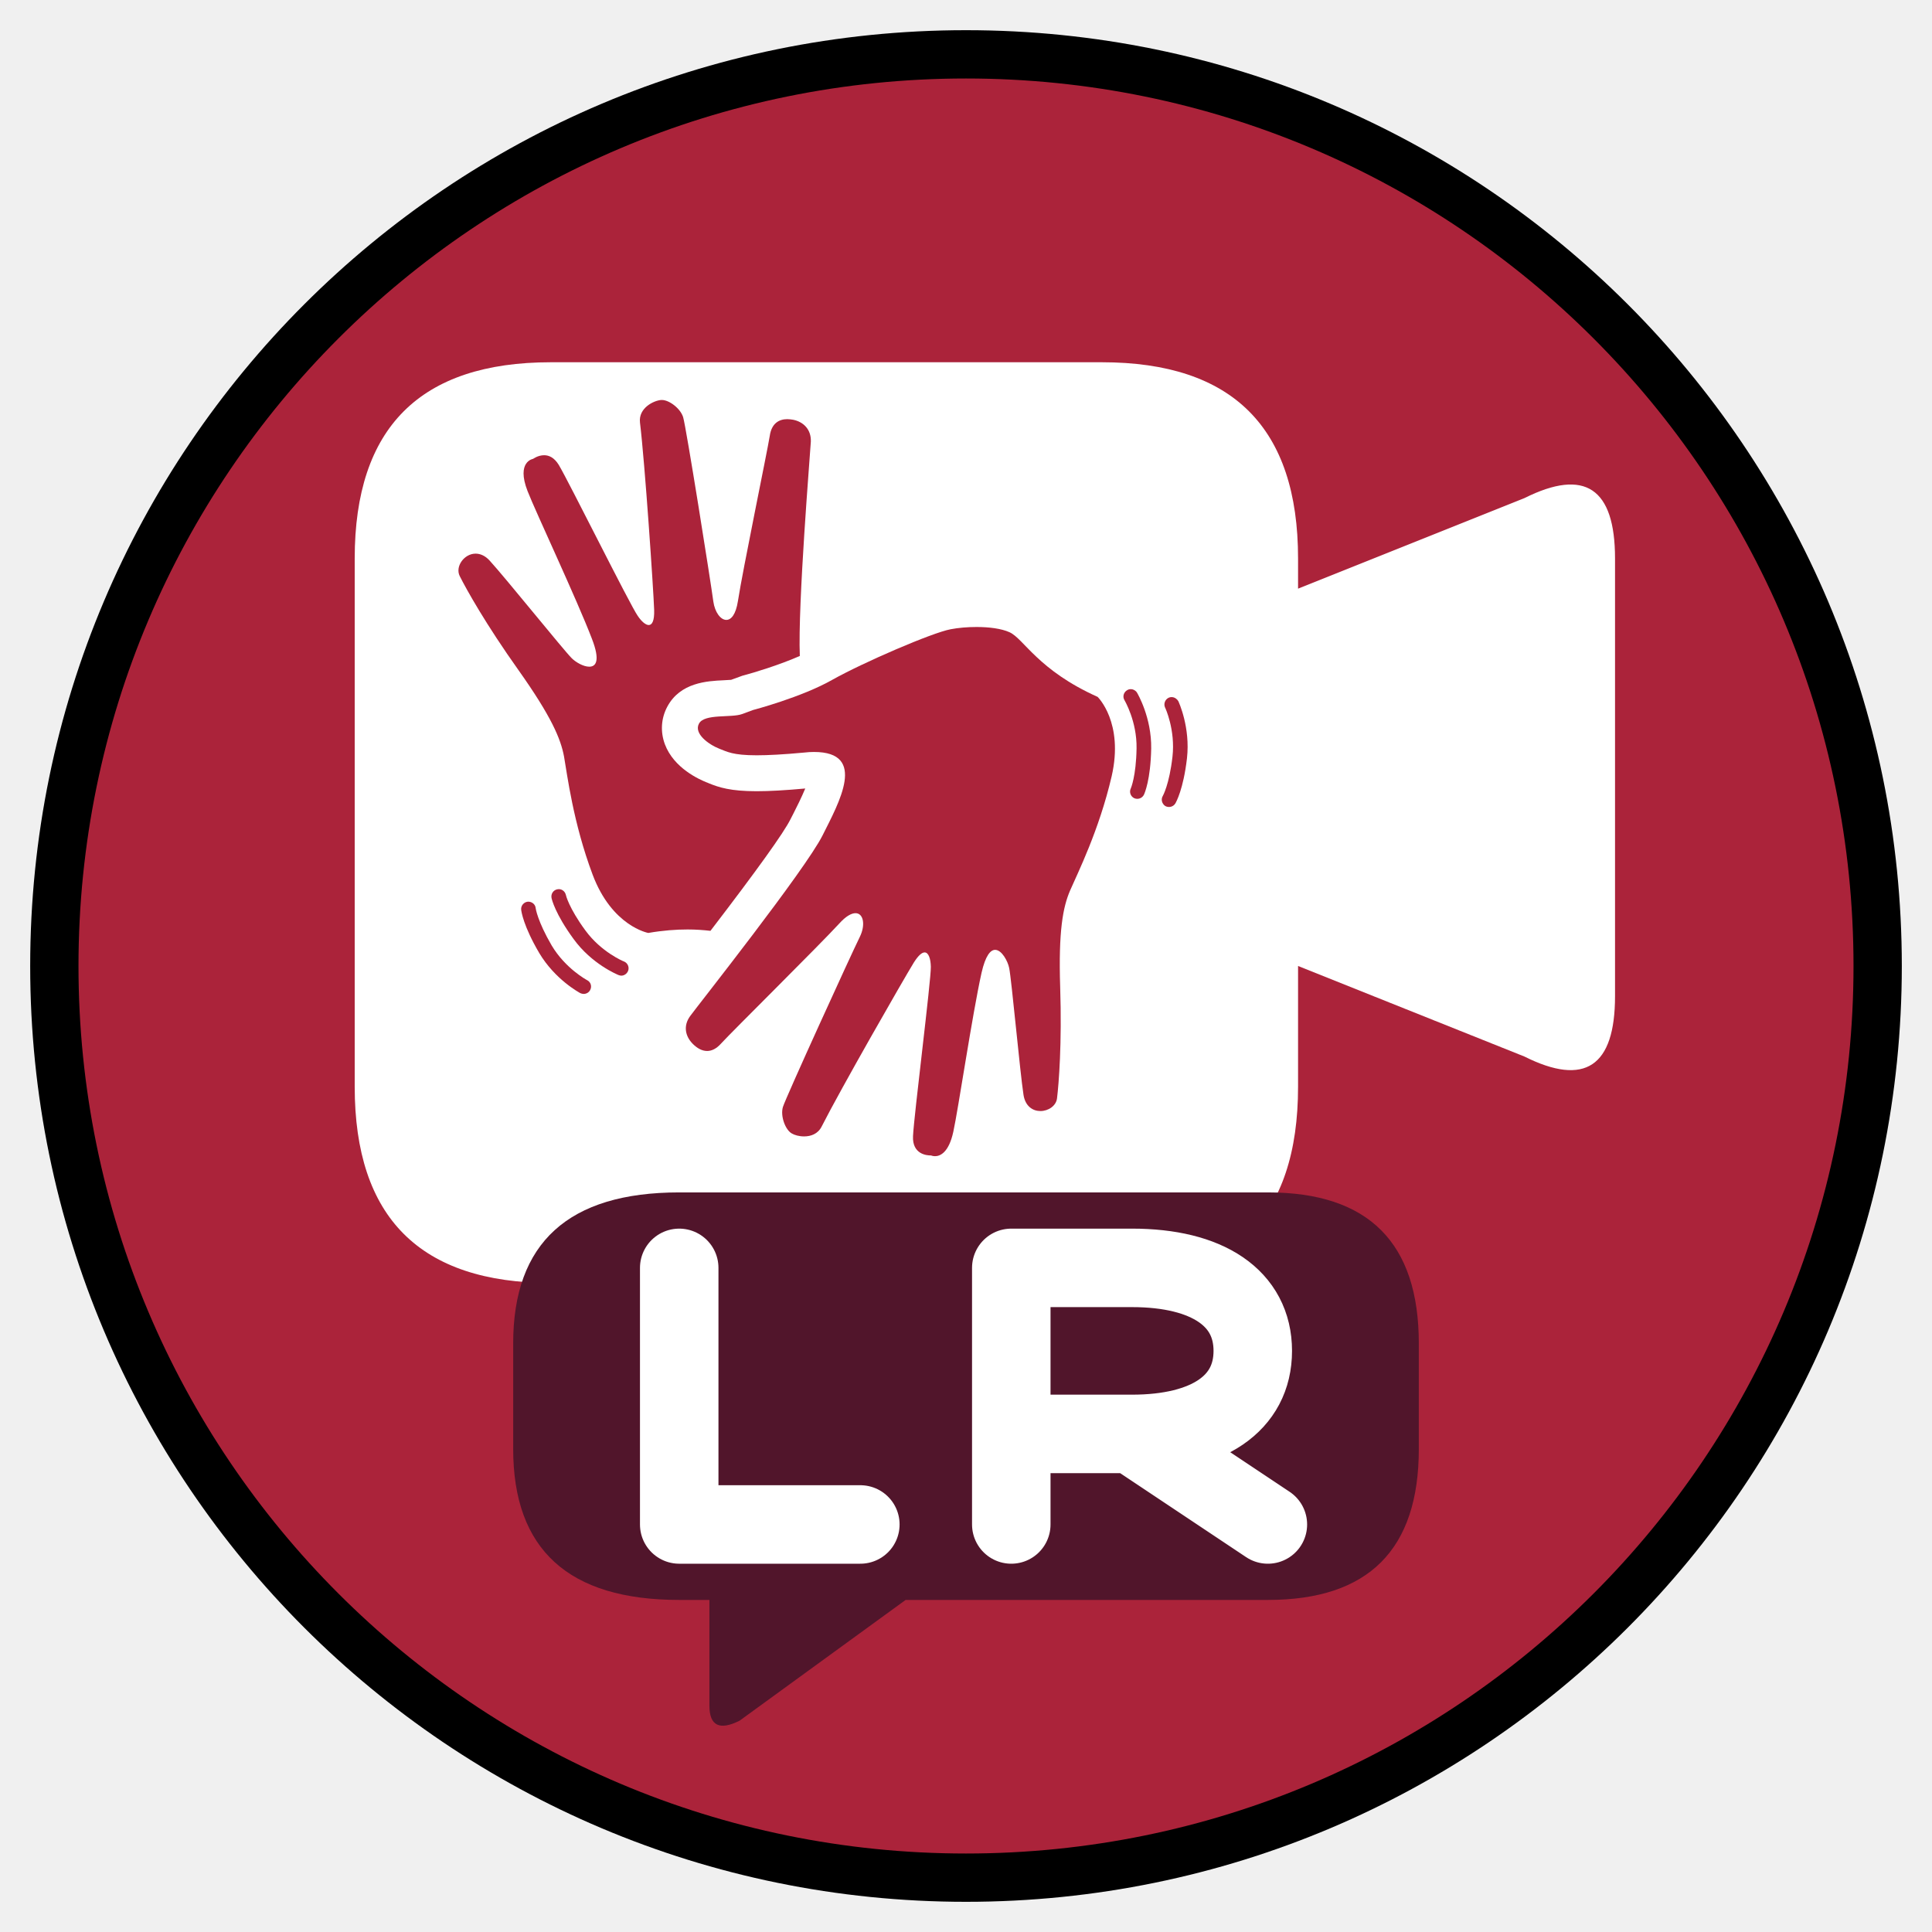
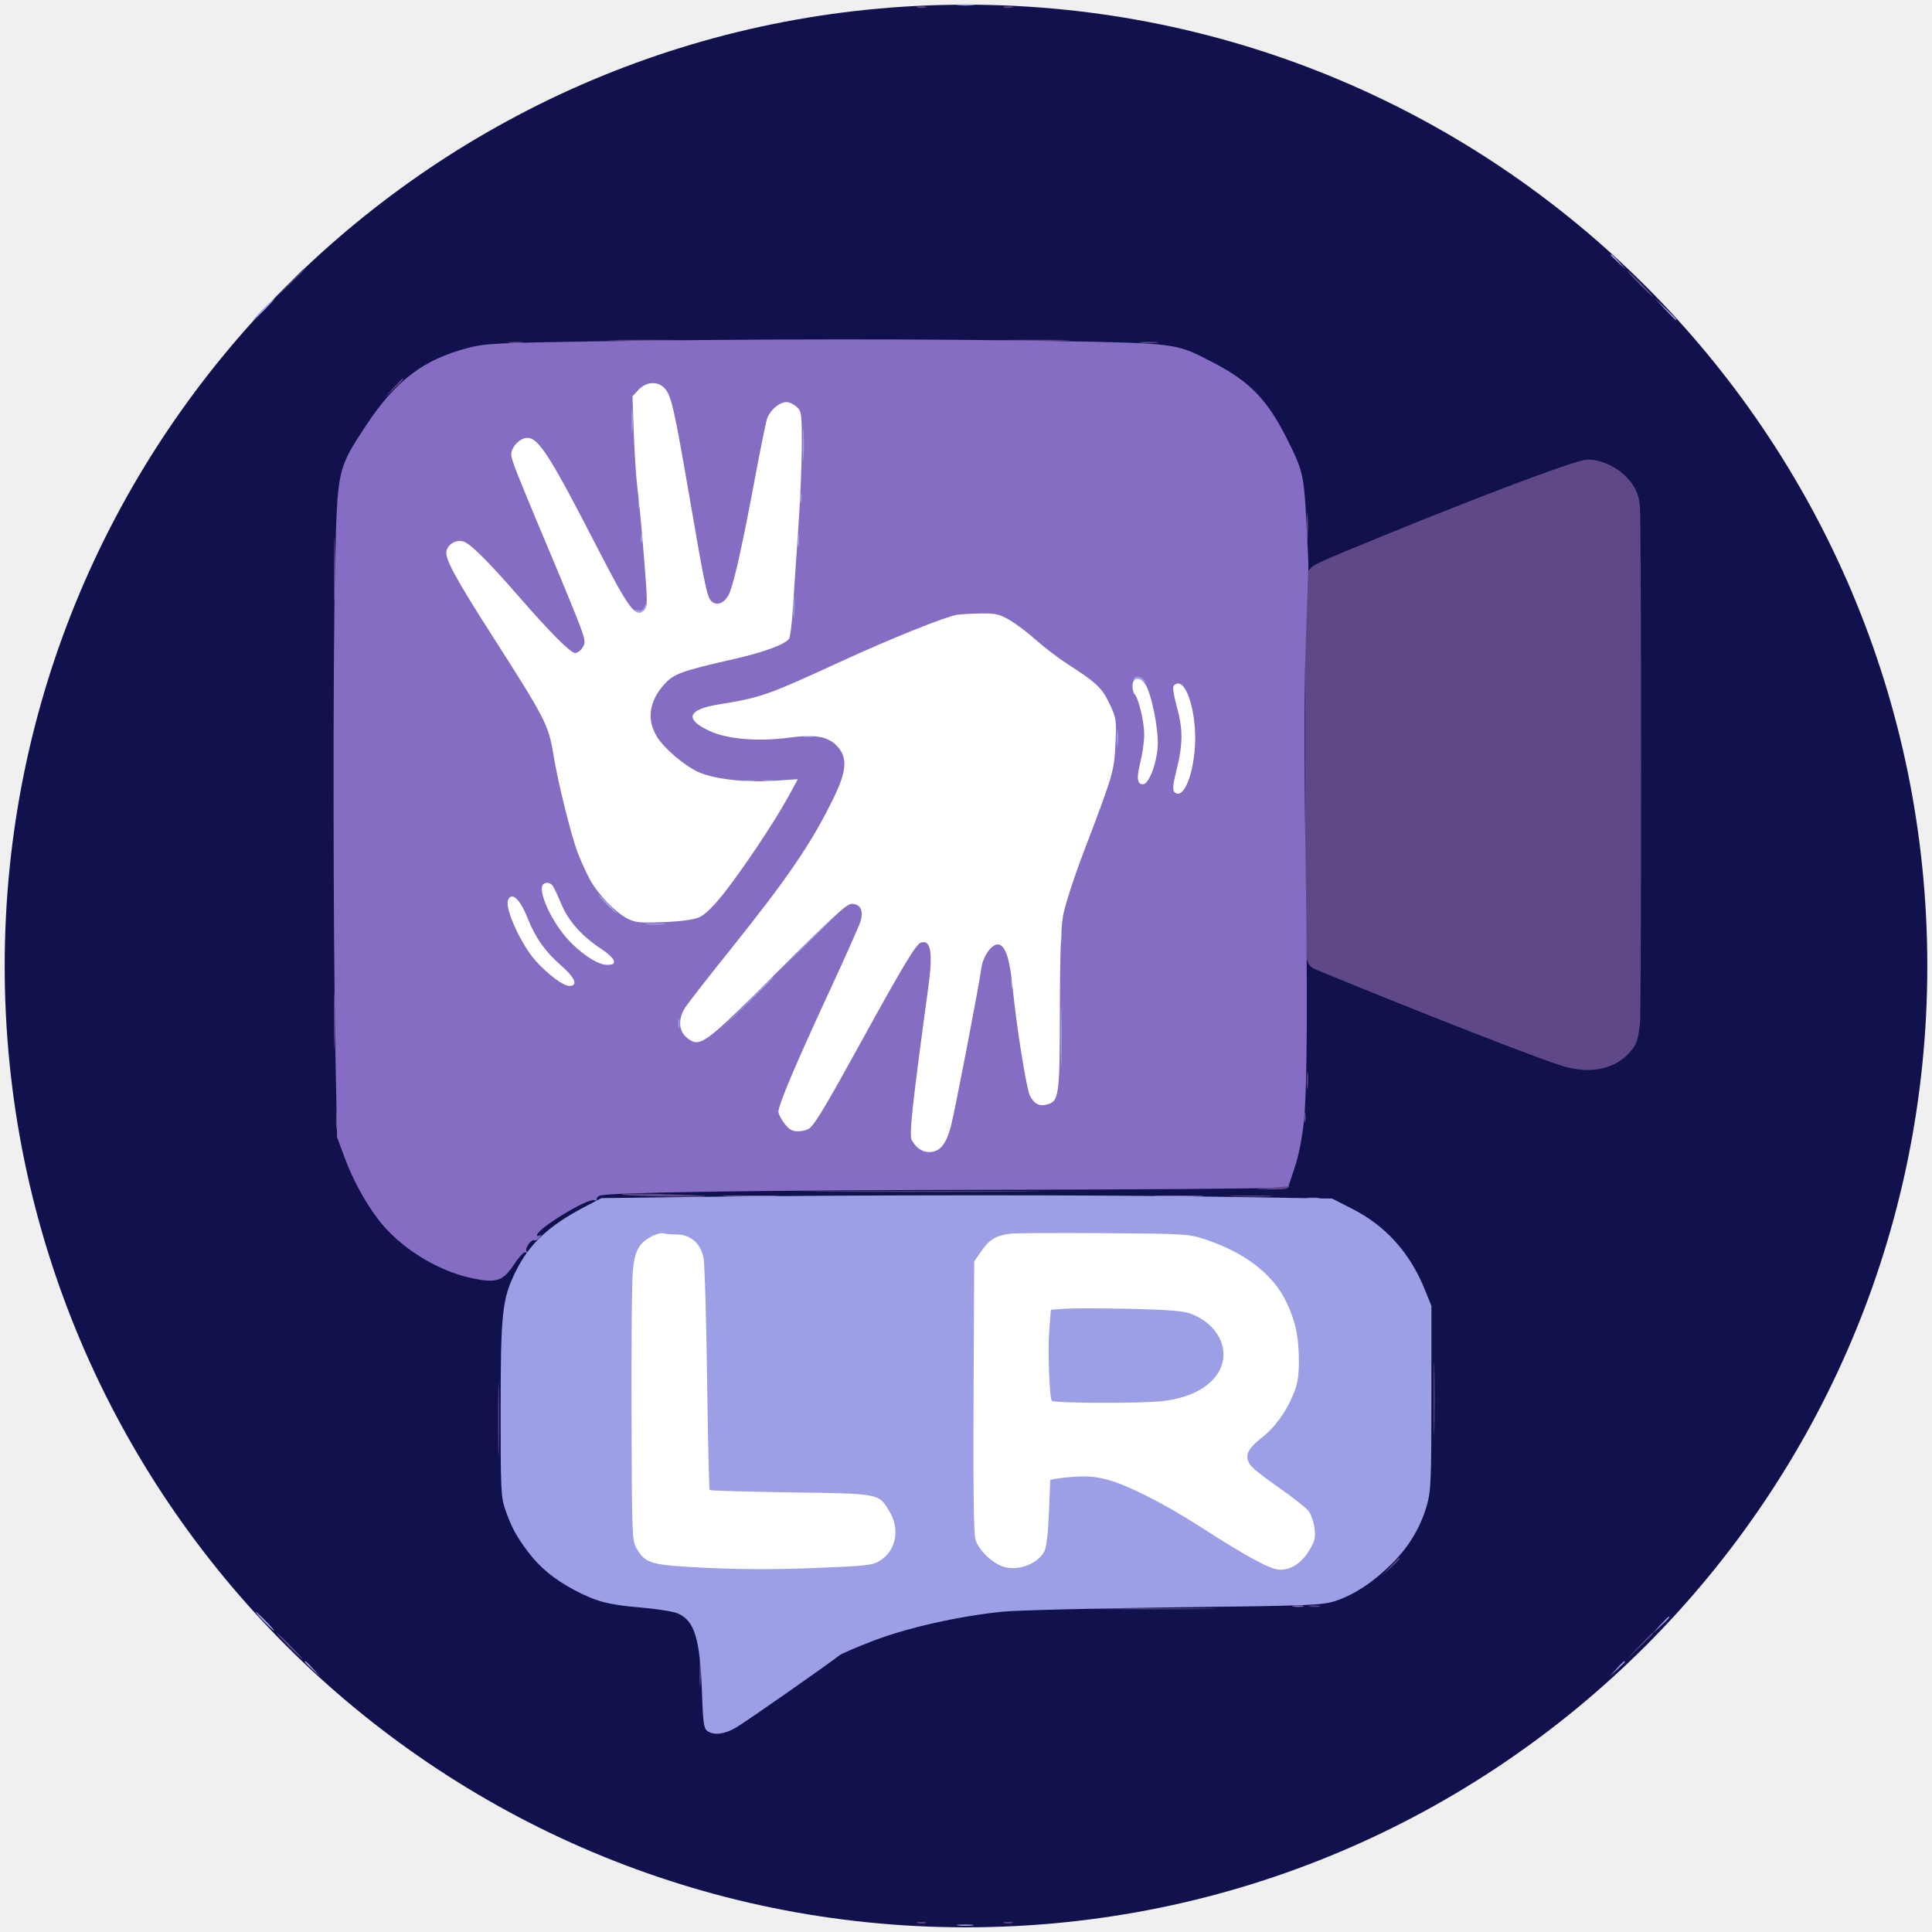
- <svg xmlns="http://www.w3.org/2000/svg" viewBox="0 0 128 128" role="img" aria-labelledby="titulo">
-   <circle cx="64" cy="64" r="62" fill="#000000" />
-   <circle cx="64" cy="64" r="58.8" fill="#AB233A" />
-   <path d="M36.5 24H73Q86 24 86 37V39L101 33Q107 30 107 37V66Q107 73 101 70L86 64V72Q86 85 73 85H36.5Q23.5 85 23.5 72V37Q23.5 24 36.5 24Z" fill="#FFFFFF" />
-   <path fill="#AB233A" d="M78.64 50.24 C78.4 52.3 77.92 53.14 77.87 53.23 C77.73 53.46 77.43 53.53 77.2 53.4     C76.98 53.25 76.9 52.96 77.04 52.73 C77.04 52.73 77.47 51.98 77.68 50.13 C77.88 48.35 77.2 46.89 77.19 46.88     C77.08 46.64 77.18 46.35 77.42 46.23 C77.59 46.15 77.78 46.18 77.92 46.29 C77.98 46.33 78.03 46.39 78.07 46.46     C78.1 46.53 78.87 48.19 78.64 50.24 Z" />
-   <path fill="#AB233A" d="M75.79 52.65 C75.67 52.89 75.39 52.99 75.14 52.88 C74.9 52.76 74.8 52.47 74.92 52.23     C74.92 52.23 75.27 51.44 75.3 49.58 C75.33 47.79 74.51 46.41 74.5 46.39 C74.36 46.16 74.44 45.87 74.67 45.73     C74.84 45.62 75.05 45.64 75.21 45.76 C75.26 45.79 75.3 45.84 75.33 45.89 C75.37 45.96 76.3 47.54 76.27 49.59     C76.23 51.67 75.83 52.56 75.79 52.65 Z" />
-   <path fill="#AB233A" d="M73.65 51.43 C72.82 55.01 71.38 57.88 70.9 58.99 C70.42 60.1 70.12 61.68 70.24 65.41     C70.36 69.15 70.15 71.79 70.03 72.77 C69.97 73.27 69.45 73.61 68.93 73.61 C68.43 73.61 67.93 73.3 67.81 72.54     C67.57 70.96 67.02 64.91 66.86 64.13 C66.77 63.68 66.37 62.93 65.93 62.93 C65.62 62.93 65.29 63.31 65.03 64.45     C64.42 67.19 63.48 73.53 63.16 74.98 C62.86 76.37 62.28 76.6 61.95 76.6 C61.79 76.6 61.68 76.55 61.68 76.55     C61.68 76.55 61.66 76.55 61.64 76.55 C61.43 76.55 60.43 76.49 60.49 75.27 C60.55 73.92 61.69 64.93 61.67 64.05     C61.66 63.52 61.52 63.1 61.26 63.1 C61.08 63.1 60.85 63.29 60.55 63.76 C59.82 64.95 55.68 72.18 54.44 74.63     C54.19 75.13 53.72 75.29 53.27 75.29 C52.94 75.29 52.63 75.2 52.45 75.09 C52.03 74.85 51.69 73.94 51.87 73.34     C52.05 72.74 56.39 63.23 56.97 62.06 C57.35 61.28 57.21 60.5 56.68 60.5 C56.41 60.5 56.04 60.7 55.6 61.19     C54.25 62.66 48.46 68.38 47.77 69.14 C47.46 69.49 47.14 69.63 46.85 69.63 C46.49 69.63 46.17 69.43 45.9 69.16     C45.4 68.66 45.25 67.96 45.73 67.31 C46.2 66.66 53.36 57.62 54.5 55.34 C55.58 53.18 57.48 49.82 53.93 49.82     C53.73 49.82 53.51 49.83 53.27 49.86 C51.87 49.99 50.87 50.04 50.13 50.04 C48.54 50.04 48.17 49.8 47.67 49.61     C46.95 49.33 45.95 48.6 46.31 47.94 C46.67 47.27 48.44 47.57 49.16 47.31 C49.89 47.04 49.89 47.04 49.89 47.04     C49.89 47.04 53.1 46.2 55.14 45.04 C57.19 43.89 61.75 41.92 62.98 41.69 C63.5 41.59 64.1 41.54 64.7 41.54     C65.52 41.54 66.34 41.64 66.89 41.89 C67.83 42.32 68.77 44.4 72.72 46.17 C72.72 46.17 74.47 47.86 73.65 51.43     Z" />
-   <path fill="#AB233A" d="M39.26 57.94 C37.97 54.5 37.58 51.32 37.37 50.13 C37.15 48.94 36.52 47.46 34.36 44.41     C32.19 41.36 30.9 39.05 30.46 38.17 C30.14 37.54 30.75 36.68 31.51 36.68 C31.81 36.68 32.14 36.81 32.44 37.14     C33.51 38.31 37.32 43.05 37.88 43.61 C38.14 43.87 38.65 44.17 39.04 44.17 C39.5 44.17 39.77 43.75 39.22 42.33     C38.22 39.71 35.49 33.92 34.95 32.53 C34.19 30.57 35.32 30.4 35.32 30.4 C35.32 30.4 35.64 30.16 36.05 30.16     C36.36 30.16 36.71 30.3 37.02 30.8 C37.71 31.96 41.74 40.08 42.25 40.8 C42.49 41.16 42.77 41.41 42.98 41.41     C43.2 41.41 43.36 41.14 43.34 40.42 C43.29 39.03 42.73 30.72 42.4 27.99 C42.29 27.02 43.33 26.53 43.81 26.5     C43.82 26.5 43.84 26.5 43.85 26.5 C44.34 26.5 45.08 27.06 45.26 27.64 C45.45 28.24 47.09 38.56 47.26 39.85     C47.36 40.56 47.74 41.07 48.12 41.07 C48.44 41.07 48.75 40.72 48.89 39.82 C49.19 37.85 50.84 29.88 51 28.87     C51.12 28.05 51.61 27.77 52.16 27.77 C52.29 27.77 52.42 27.79 52.55 27.81 C53.24 27.95 53.75 28.46 53.72 29.26     C53.68 30.01 52.85 40.05 52.99 43.46 C51.6 44.07 49.93 44.57 49.29 44.74 L49.18 44.77     L49.07 44.81 L48.44 45.04 C48.32 45.05 48.09 45.06 47.93 45.07     C46.86 45.12 45.07 45.21 44.21 46.82 C43.8 47.59 43.74 48.47 44.05 49.31 C44.65 50.9 46.33 51.64 46.83 51.84     C46.87 51.85 46.91 51.87 46.95 51.89 C47.64 52.17 48.4 52.42 50.13 52.42 C50.98 52.42 52.03 52.36 53.35 52.24     C53.11 52.82 52.77 53.5 52.56 53.91 L52.37 54.28 C51.93 55.17 50.15 57.65 47.07 61.67     C46.62 61.62 46.12 61.58 45.56 61.58 C44.8 61.58 43.94 61.64 42.95 61.81 C42.95 61.81 40.55 61.38 39.26 57.94     Z" />
-   <path fill="#AB233A" d="M41.61 64.33 C41.53 64.52 41.35 64.64 41.16 64.64 C41.1 64.64 41.04 64.62 40.98 64.6     C40.91 64.57 39.21 63.88 38 62.21 C36.78 60.54 36.56 59.59 36.54 59.49 C36.49 59.22 36.66 58.97 36.92 58.92     C37.18 58.86 37.43 59.03 37.49 59.29 C37.49 59.3 37.68 60.14 38.78 61.64 C39.83 63.08 41.32 63.7 41.34 63.7     C41.59 63.8 41.71 64.09 41.61 64.33 Z" />
-   <path fill="#AB233A" d="M39.1 65.59 C39.02 65.75 38.85 65.85 38.67 65.85 C38.6 65.85 38.52 65.83 38.45 65.8     C38.38 65.76 36.77 64.9 35.72 63.13 C34.67 61.34 34.54 60.38 34.53 60.27 C34.5 60.01 34.7 59.77 34.96 59.74     C35.23 59.72 35.47 59.91 35.49 60.17 C35.49 60.18 35.61 61.03 36.55 62.64 C37.46 64.17 38.88 64.93 38.9 64.94     C39.14 65.06 39.23 65.35 39.1 65.59 Z" />
-   <path d="M45 79H84Q94 79 94 89V96Q94 106 84 106H60L49 114Q47 115 47 113V106H45Q34 106 34 96V89Q34 79 45 79Z" fill="#51152B" />
-   <g fill="none" stroke="#FFFFFF" stroke-width="5.2" stroke-linecap="round" stroke-linejoin="round">
-     <path d="M45 84V101H57" />
-     <path d="M67 101V84H75C80 84 83 86 83 89.5C83 93 80 95 75 95H67M75 95L84 101" />
+ <svg xmlns="http://www.w3.org/2000/svg" width="1024" height="1024" viewBox="-4 -0.5 824 824" role="img" aria-labelledby="titulo descricao">
+   <circle id="fundo-circular" cx="408" cy="411.5" r="410" fill="#11114E" />
+   <g id="lente">
+     <path d="M 387.250 2.689 C 388.212 2.941, 389.788 2.941, 390.750 2.689 C 391.712 2.438, 390.925 2.232, 389 2.232 C 387.075 2.232, 386.288 2.438, 387.250 2.689 M 424.250 2.689 C 425.212 2.941, 426.788 2.941, 427.750 2.689 C 428.712 2.438, 427.925 2.232, 426 2.232 C 424.075 2.232, 423.288 2.438, 424.250 2.689 M 119.469 120.250 L 113.500 126.500 119.750 120.531 C 123.188 117.249, 126 114.436, 126 114.281 C 126 113.542, 125.013 114.444, 119.469 120.250 M 695 120.500 C 697.987 123.525, 700.657 126, 700.932 126 C 701.207 126, 698.987 123.525, 696 120.500 C 693.013 117.475, 690.343 115, 690.068 115 C 689.793 115, 692.013 117.475, 695 120.500 M 258.250 144.747 C 265.262 144.919, 276.738 144.919, 283.750 144.747 C 290.762 144.575, 285.025 144.435, 271 144.435 C 256.975 144.435, 251.238 144.575, 258.250 144.747 M 426.250 144.747 C 432.712 144.921, 443.288 144.921, 449.750 144.747 C 456.212 144.573, 450.925 144.430, 438 144.430 C 425.075 144.430, 419.788 144.573, 426.250 144.747 M 213.250 145.716 C 214.762 145.945, 217.238 145.945, 218.750 145.716 C 220.262 145.487, 219.025 145.300, 216 145.300 C 212.975 145.300, 211.738 145.487, 213.250 145.716 M 482.750 145.723 C 484.538 145.945, 487.462 145.945, 489.250 145.723 C 491.038 145.502, 489.575 145.320, 486 145.320 C 482.425 145.320, 480.962 145.502, 482.750 145.723 M 163.453 165.250 L 159.500 169.500 163.750 165.547 C 167.702 161.871, 168.460 161, 167.703 161 C 167.540 161, 165.627 162.912, 163.453 165.250 M 671.500 195.748 C 663.354 197.523, 627.631 210.989, 586.500 227.786 C 556.858 239.892, 555.791 240.390, 554.169 242.864 C 552.769 245.001, 552.588 254.153, 552.547 324.885 C 552.521 368.673, 552.846 406.122, 553.268 408.105 C 553.890 411.025, 554.747 412.003, 557.768 413.247 C 603.620 432.120, 653.448 451.562, 663.154 454.366 C 674.751 457.717, 685.154 455.360, 691.370 447.972 C 694.057 444.778, 694.447 443.659, 695.445 436.273 C 696.099 431.431, 696.082 221.735, 695.426 215.196 C 694.910 210.045, 693.171 206.443, 689.356 202.629 C 684.492 197.765, 676.455 194.667, 671.500 195.748 M 553.360 224 C 553.360 229.225, 553.529 231.363, 553.735 228.750 C 553.941 226.137, 553.941 221.863, 553.735 219.250 C 553.529 216.637, 553.360 218.775, 553.360 224 M 138.426 242.500 C 138.427 254.600, 138.571 259.413, 138.747 253.195 C 138.923 246.977, 138.922 237.077, 138.746 231.195 C 138.569 225.313, 138.425 230.400, 138.426 242.500 M 138.419 435 C 138.419 445.725, 138.566 450.113, 138.746 444.750 C 138.925 439.387, 138.925 430.613, 138.746 425.250 C 138.566 419.887, 138.419 424.275, 138.419 435 M 553.310 460.500 C 553.315 463.800, 553.502 465.029, 553.725 463.232 C 553.947 461.435, 553.943 458.735, 553.715 457.232 C 553.486 455.729, 553.304 457.200, 553.310 460.500 M 139.310 477.500 C 139.315 480.800, 139.502 482.029, 139.725 480.232 C 139.947 478.435, 139.943 475.735, 139.715 474.232 C 139.486 472.729, 139.304 474.200, 139.310 477.500 M 552.232 476 C 552.232 477.925, 552.438 478.712, 552.689 477.750 C 552.941 476.788, 552.941 475.212, 552.689 474.250 C 552.438 473.288, 552.232 474.075, 552.232 476 M 538.500 506 L 531.500 506.647 538.191 506.823 C 541.871 506.921, 545.160 506.550, 545.500 506 C 545.840 505.450, 545.979 505.079, 545.809 505.177 C 545.639 505.274, 542.350 505.644, 538.500 506 M 347.750 507.750 C 370.438 507.900, 407.563 507.900, 430.250 507.750 C 452.938 507.600, 434.375 507.477, 389 507.477 C 343.625 507.477, 325.063 507.600, 347.750 507.750 M 261.500 509.003 C 264.444 509.749, 297.734 510.347, 296.917 509.639 C 296.688 509.440, 287.950 509.045, 277.500 508.760 C 267.050 508.475, 259.850 508.585, 261.500 509.003 M 522.296 509.744 C 526.583 509.932, 533.333 509.931, 537.296 509.742 C 541.258 509.552, 537.750 509.399, 529.500 509.400 C 521.250 509.401, 518.008 509.556, 522.296 509.744 M 607.435 596 C 607.435 610.025, 607.575 615.763, 607.747 608.750 C 607.919 601.737, 607.919 590.263, 607.747 583.250 C 607.575 576.237, 607.435 581.975, 607.435 596 M 208.435 605 C 208.435 619.025, 208.575 624.763, 208.747 617.750 C 208.919 610.737, 208.919 599.263, 208.747 592.250 C 208.575 585.237, 208.435 590.975, 208.435 605 M 588.946 667.750 L 585.500 671.500 589.250 668.054 C 592.740 664.846, 593.460 664, 592.696 664 C 592.529 664, 590.842 665.688, 588.946 667.750 M 554.762 684.707 C 556.006 684.946, 557.806 684.937, 558.762 684.687 C 559.718 684.437, 558.700 684.241, 556.500 684.252 C 554.300 684.263, 553.518 684.468, 554.762 684.707 M 466.250 685.749 C 478.213 685.908, 497.788 685.908, 509.750 685.749 C 521.712 685.589, 511.925 685.459, 488 685.459 C 464.075 685.459, 454.288 685.589, 466.250 685.749 M 119 701.500 C 121.987 704.525, 124.657 707, 124.932 707 C 125.207 707, 122.987 704.525, 120 701.500 C 117.013 698.475, 114.343 696, 114.068 696 C 113.793 696, 116.013 698.475, 119 701.500 M 694.966 701.750 L 689.500 707.500 695.250 702.034 C 700.592 696.956, 701.458 696, 700.716 696 C 700.560 696, 697.972 698.587, 694.966 701.750 M 294.360 713 C 294.360 718.225, 294.529 720.362, 294.735 717.750 C 294.941 715.138, 294.941 710.862, 294.735 708.250 C 294.529 705.638, 294.360 707.775, 294.360 713 M 387.250 819.689 C 388.212 819.941, 389.788 819.941, 390.750 819.689 C 391.712 819.438, 390.925 819.232, 389 819.232 C 387.075 819.232, 386.288 819.438, 387.250 819.689 M 424.250 819.689 C 425.212 819.941, 426.788 819.941, 427.750 819.689 C 428.712 819.438, 427.925 819.232, 426 819.232 C 424.075 819.232, 423.288 819.438, 424.250 819.689" stroke="none" fill="#5F4888" fill-rule="evenodd" />
+   </g>
+   <g id="camera">
+     <path d="M 250 145.078 C 207.417 145.749, 202.826 145.987, 195.500 147.904 C 176.377 152.910, 164.523 162.011, 151.782 181.471 C 139.886 199.639, 139.868 199.724, 138.911 241 C 137.983 281.025, 138.072 398.658, 139.069 449.500 L 139.756 484.500 142.838 492.833 C 146.376 502.397, 151.194 511.370, 156.948 519.112 C 165.988 531.276, 182.349 541.588, 197.578 544.722 C 207.909 546.848, 210.530 545.921, 215.543 538.370 C 217.615 535.247, 219.591 533.247, 220.220 533.636 C 220.891 534.051, 221.020 533.842, 220.557 533.091 C 219.738 531.768, 222.780 527.746, 224.020 528.513 C 224.435 528.769, 225.387 528.222, 226.137 527.297 C 227.074 526.141, 227.110 525.851, 226.250 526.367 C 225.562 526.780, 225.022 526.754, 225.048 526.309 C 225.220 523.408, 246.786 510.320, 249.610 511.404 C 250.431 511.719, 250.858 511.579, 250.558 511.093 C 250.257 510.607, 250.796 509.874, 251.756 509.464 C 255.056 508.054, 316.724 507.149, 423.500 506.944 C 482.350 506.831, 533.875 506.460, 538 506.119 L 545.500 505.500 548.203 497.444 C 549.832 492.589, 551.378 484.842, 552.095 477.944 C 553.559 463.870, 553.752 424.769, 552.695 356.500 C 552.195 324.218, 552.276 292.745, 552.908 273.500 C 553.467 256.450, 553.972 241.825, 554.029 241 C 554.086 240.175, 553.693 231.400, 553.156 221.500 C 552.098 202.002, 551.639 200.059, 544.935 186.732 C 536.376 169.716, 528.988 162.150, 512.739 153.764 C 497.428 145.861, 497.875 145.920, 446.500 144.966 C 393.504 143.982, 316.883 144.026, 250 145.078 M 306.250 509.746 C 311.613 509.925, 320.387 509.925, 325.750 509.746 C 331.113 509.566, 326.725 509.419, 316 509.419 C 305.275 509.419, 300.887 509.566, 306.250 509.746 M 490.299 509.745 C 495.139 509.929, 502.789 509.928, 507.299 509.743 C 511.810 509.558, 507.850 509.408, 498.500 509.409 C 489.150 509.410, 485.460 509.562, 490.299 509.745 M 553.750 510.706 C 554.987 510.944, 557.013 510.944, 558.250 510.706 C 559.487 510.467, 558.475 510.272, 556 510.272 C 553.525 510.272, 552.513 510.467, 553.750 510.706 M 547.762 684.707 C 549.006 684.946, 550.806 684.937, 551.762 684.687 C 552.718 684.437, 551.700 684.241, 549.500 684.252 C 547.300 684.263, 546.518 684.468, 547.762 684.707" stroke="none" fill="#846DC2" fill-rule="evenodd" />
+   </g>
+   <g id="balao">
+     <path d="M 404.768 1.725 C 406.565 1.947, 409.265 1.943, 410.768 1.715 C 412.271 1.486, 410.800 1.304, 407.500 1.310 C 404.200 1.315, 402.971 1.502, 404.768 1.725 M 683 108.313 C 683 108.485, 684.462 109.948, 686.250 111.563 L 689.500 114.500 686.563 111.250 C 683.825 108.221, 683 107.540, 683 108.313 M 108 131.500 C 105.571 133.975, 103.809 136, 104.084 136 C 104.359 136, 106.571 133.975, 109 131.500 C 111.429 129.025, 113.191 127, 112.916 127 C 112.641 127, 110.429 129.025, 108 131.500 M 705.958 131.250 C 708.410 133.863, 710.548 136, 710.708 136 C 711.459 136, 710.665 135.102, 706.250 130.958 L 701.500 126.500 705.958 131.250 M 265.349 179 C 265.349 183.675, 265.522 185.588, 265.732 183.250 C 265.943 180.912, 265.943 177.088, 265.732 174.750 C 265.522 172.412, 265.349 174.325, 265.349 179 M 338.374 189.500 C 338.376 195.550, 338.541 197.896, 338.740 194.713 C 338.939 191.531, 338.937 186.581, 338.736 183.713 C 338.535 180.846, 338.372 183.450, 338.374 189.500 M 337.232 212 C 337.232 213.925, 337.438 214.713, 337.689 213.750 C 337.941 212.787, 337.941 211.213, 337.689 210.250 C 337.438 209.287, 337.232 210.075, 337.232 212 M 268.232 214 C 268.232 215.925, 268.438 216.713, 268.689 215.750 C 268.941 214.787, 268.941 213.213, 268.689 212.250 C 268.438 211.287, 268.232 212.075, 268.232 214 M 269.232 229 C 269.232 230.925, 269.438 231.713, 269.689 230.750 C 269.941 229.787, 269.941 228.213, 269.689 227.250 C 269.438 226.287, 269.232 227.075, 269.232 229 M 336.272 230 C 336.272 232.475, 336.467 233.488, 336.706 232.250 C 336.944 231.012, 336.944 228.988, 336.706 227.750 C 336.467 226.512, 336.272 227.525, 336.272 230 M 334.343 258.500 C 334.346 262.900, 334.522 264.576, 334.733 262.224 C 334.945 259.872, 334.942 256.272, 334.727 254.224 C 334.512 252.176, 334.339 254.100, 334.343 258.500 M 270.611 258.570 C 270.203 259.634, 269.263 260.041, 267.986 259.707 C 266.892 259.421, 266.249 259.595, 266.558 260.093 C 266.866 260.592, 267.711 261, 268.437 261 C 269.946 261, 272.547 258.214, 271.766 257.433 C 271.481 257.147, 270.961 257.659, 270.611 258.570 M 479.507 288.989 C 479.156 289.557, 479.561 289.722, 480.461 289.377 C 481.321 289.046, 482.807 289.389, 483.763 290.138 C 485.334 291.370, 485.369 291.333, 484.128 289.750 C 482.611 287.816, 480.451 287.461, 479.507 288.989 M 472.310 314.500 C 472.315 317.800, 472.502 319.029, 472.725 317.232 C 472.947 315.435, 472.943 312.735, 472.715 311.232 C 472.486 309.729, 472.304 311.200, 472.310 314.500 M 338.762 313.707 C 340.006 313.946, 341.806 313.937, 342.762 313.687 C 343.718 313.437, 342.700 313.241, 340.500 313.252 C 338.300 313.263, 337.518 313.468, 338.762 313.707 M 313.762 332.707 C 315.006 332.946, 316.806 332.937, 317.762 332.687 C 318.718 332.437, 317.700 332.241, 315.500 332.252 C 313.300 332.263, 312.518 332.468, 313.762 332.707 M 321.762 332.707 C 323.006 332.946, 324.806 332.937, 325.762 332.687 C 326.718 332.437, 325.700 332.241, 323.500 332.252 C 321.300 332.263, 320.518 332.468, 321.762 332.707 M 254.500 385 C 256.648 387.200, 258.631 389, 258.906 389 C 259.181 389, 257.648 387.200, 255.500 385 C 253.352 382.800, 251.369 381, 251.094 381 C 250.819 381, 252.352 382.800, 254.500 385 M 340.987 400.750 L 326.500 415.500 341.250 401.013 C 354.952 387.555, 356.453 386, 355.737 386 C 355.592 386, 348.955 392.637, 340.987 400.750 M 271.728 393.722 C 273.503 393.943, 276.653 393.946, 278.728 393.730 C 280.802 393.513, 279.350 393.333, 275.500 393.328 C 271.650 393.324, 269.952 393.501, 271.728 393.722 M 448.232 399 C 448.232 400.925, 448.438 401.712, 448.689 400.750 C 448.941 399.788, 448.941 398.212, 448.689 397.250 C 448.438 396.288, 448.232 397.075, 448.232 399 M 313.984 427.750 L 302.500 439.500 314.250 428.016 C 325.164 417.350, 326.454 416, 325.734 416 C 325.587 416, 320.300 421.288, 313.984 427.750 M 427.232 419 C 427.232 420.925, 427.438 421.712, 427.689 420.750 C 427.941 419.788, 427.941 418.212, 427.689 417.250 C 427.438 416.288, 427.232 417.075, 427.232 419 M 448.420 441.500 C 448.419 452.500, 448.565 457.136, 448.745 451.803 C 448.924 446.470, 448.925 437.470, 448.746 431.803 C 448.568 426.136, 448.421 430.500, 448.420 441.500 M 285.232 436 C 285.232 437.925, 285.438 438.712, 285.689 437.750 C 285.941 436.788, 285.941 435.212, 285.689 434.250 C 285.438 433.288, 285.232 434.075, 285.232 436 M 294 509.973 L 252.500 510.500 246 513.883 C 229.981 522.221, 221.690 529.970, 215.762 542.142 C 210.174 553.616, 209.539 559.601, 209.518 601 C 209.502 634.191, 209.671 637.999, 211.387 643 C 214.045 650.748, 216.151 654.676, 221.319 661.526 C 226.269 668.086, 232.483 673.172, 241.152 677.756 C 250.188 682.535, 255.684 683.980, 268.998 685.081 C 275.874 685.649, 283.075 686.782, 285 687.600 C 292.275 690.689, 294.600 698.364, 295.412 721.980 C 295.832 734.204, 296.181 736.659, 297.646 737.730 C 300.401 739.745, 304.950 739.219, 309.912 736.312 C 314.080 733.870, 350.432 708.470, 354 705.507 C 354.825 704.822, 361.350 702.017, 368.500 699.275 C 382.928 693.741, 405.138 688.743, 423.500 686.897 C 429.550 686.289, 462.625 685.452, 497 685.038 C 555.547 684.333, 559.886 684.160, 565.604 682.293 C 573.641 679.670, 582.005 674.097, 590 666.040 C 597.243 658.741, 602.089 650.468, 604.736 640.887 C 606.282 635.289, 606.500 629.684, 606.500 595.500 L 606.500 556.500 603.838 549.865 C 597.405 533.830, 587.096 522.343, 572.492 514.938 L 564.127 510.696 515.313 509.907 C 463.521 509.070, 362.779 509.100, 294 509.973 M 108.500 691 C 110.648 693.200, 112.631 695, 112.906 695 C 113.181 695, 111.648 693.200, 109.500 691 C 107.352 688.800, 105.369 687, 105.094 687 C 104.819 687, 106.352 688.800, 108.500 691 M 703.946 692.750 L 700.500 696.500 704.250 693.054 C 707.740 689.846, 708.460 689, 707.696 689 C 707.529 689, 705.842 690.688, 703.946 692.750 M 126 708.313 C 126 708.485, 127.463 709.948, 129.250 711.563 L 132.500 714.500 129.563 711.250 C 126.825 708.221, 126 707.540, 126 708.313 M 685.437 711.250 L 682.500 714.500 685.750 711.563 C 687.538 709.948, 689 708.485, 689 708.313 C 689 707.540, 688.175 708.221, 685.437 711.250 M 404.768 820.725 C 406.565 820.947, 409.265 820.943, 410.768 820.715 C 412.271 820.486, 410.800 820.304, 407.500 820.310 C 404.200 820.315, 402.971 820.502, 404.768 820.725" stroke="none" fill="#9D9FE6" fill-rule="evenodd" />
+   </g>
+   <g id="maos-e-movimento">
+     <path d="M 268.325 165.750 L 265.745 168.500 266.318 184.500 C 266.633 193.300, 267.346 203.875, 267.903 208 C 268.459 212.125, 269.687 225.081, 270.631 236.791 C 272.243 256.791, 272.245 258.184, 270.655 259.774 C 267.218 263.211, 264.274 259.329, 251.485 234.500 C 228.711 190.286, 224.876 184.603, 219.163 186.611 C 217.733 187.115, 215.876 188.748, 215.038 190.241 C 213.654 192.707, 213.683 193.437, 215.360 198.228 C 216.376 201.127, 222.528 216.105, 229.033 231.511 C 235.537 246.917, 241.998 262.660, 243.391 266.496 C 245.687 272.821, 245.784 273.680, 244.438 275.735 C 243.622 276.981, 242.221 278, 241.326 278 C 239.332 278, 230.748 269.389, 216.930 253.528 C 203.739 238.387, 196.380 231.134, 193.471 230.403 C 190.397 229.632, 187.160 231.512, 186.409 234.506 C 185.636 237.586, 190.199 246.050, 205.638 270.173 C 228.546 305.966, 229.996 308.767, 231.965 321 C 233.910 333.092, 239.741 356.505, 242.618 363.778 C 244.081 367.475, 246.411 372.525, 247.796 375 C 251.153 380.998, 258.575 388.684, 263.439 391.197 C 266.918 392.996, 268.725 393.180, 278.939 392.781 C 286.333 392.492, 291.820 391.761, 294.164 390.752 C 296.594 389.705, 300.056 386.368, 304.448 380.837 C 312.608 370.563, 326.259 350.157, 331.995 339.660 L 336.280 331.820 326.390 332.485 C 313.751 333.335, 300.382 331.784, 293.668 328.688 C 287.806 325.985, 279.051 318.483, 276.186 313.706 C 271.780 306.361, 272.782 298.801, 279.117 291.604 C 283.291 286.863, 286.426 285.714, 309.500 280.468 C 321.940 277.640, 331.131 274.215, 332.584 271.865 C 333.045 271.117, 333.752 265.330, 334.154 259.003 C 334.557 252.676, 335.579 237.600, 336.428 225.500 C 337.276 213.400, 337.976 197.105, 337.985 189.289 C 337.999 175.947, 337.866 174.953, 335.811 173.039 C 334.608 171.918, 332.643 171, 331.446 171 C 328.329 171, 324.316 174.497, 323.108 178.266 C 322.538 180.045, 320.232 191.400, 317.983 203.500 C 313.152 229.495, 309.557 245.881, 307.397 251.752 C 305.725 256.298, 302.210 258.249, 299.598 256.081 C 297.639 254.455, 296.738 250.287, 290.494 213.962 C 283.771 174.854, 282.450 168.842, 279.858 165.546 C 277.028 161.949, 271.804 162.041, 268.325 165.750 M 404.034 261.734 C 398.487 262.772, 376.203 271.751, 354.789 281.575 C 322.730 296.283, 320.935 296.912, 302.249 299.988 C 289.038 302.162, 287.836 306.409, 299.012 311.425 C 306.600 314.830, 319.731 315.867, 332.746 314.089 C 343.819 312.576, 349.363 313.623, 353.250 317.962 C 357.522 322.730, 357.089 328.407, 351.593 339.701 C 342.150 359.101, 332.299 373.565, 307.130 404.983 C 298.105 416.248, 289.628 427.115, 288.294 429.132 C 285.029 434.066, 285.414 439.494, 289.231 442.332 C 294.694 446.393, 296.417 445.117, 327.815 413.750 C 351.130 390.459, 357.100 385, 359.262 385 C 363.053 385, 364.472 388.035, 362.907 392.799 C 362.238 394.835, 355.856 409.100, 348.724 424.500 C 335.233 453.632, 328 470.783, 328 473.640 C 328 474.559, 329.148 476.816, 330.551 478.656 C 332.523 481.242, 333.840 482, 336.360 482 C 338.152 482, 340.337 481.438, 341.216 480.750 C 343.653 478.844, 348.450 470.816, 363.473 443.500 C 380.756 412.074, 386.577 402.376, 388.630 401.588 C 392.934 399.937, 393.959 405.553, 391.992 420 C 385.097 470.622, 383.691 483.554, 384.846 485.712 C 386.769 489.305, 389.733 491.149, 393.058 490.820 C 397.111 490.420, 399.575 487.265, 401.534 479.967 C 403.148 473.955, 413.473 420.372, 414.499 412.687 C 415.323 406.515, 419.888 400.894, 422.693 402.598 C 425.311 404.188, 426.781 409.486, 427.996 421.714 C 429.582 437.668, 433.777 463.772, 435.231 466.733 C 436.939 470.209, 439.157 471.428, 442.327 470.633 C 447.698 469.285, 447.997 467.199, 448.035 430.800 C 448.059 407.404, 448.471 395.252, 449.419 389.940 C 450.160 385.782, 454.011 373.857, 457.975 363.440 C 470.914 329.438, 471.162 328.597, 471.733 316.817 C 472.232 306.529, 472.141 305.899, 469.272 299.767 C 466.087 292.961, 463.609 290.603, 451.470 282.828 C 447.603 280.351, 441.528 275.724, 437.970 272.545 C 434.411 269.366, 429.250 265.472, 426.500 263.892 C 422.124 261.378, 420.563 261.035, 414 261.146 C 409.875 261.215, 405.390 261.480, 404.034 261.734 M 479.667 289.667 C 478.695 290.639, 478.851 294.445, 479.909 295.550 C 481.614 297.331, 484 307.350, 484 312.726 C 484 315.676, 483.273 320.984, 482.384 324.522 C 480.659 331.390, 480.973 334, 483.525 334 C 485.909 334, 489.235 325.470, 489.757 318.016 C 490.253 310.943, 487.171 295.436, 484.441 291.270 C 482.976 289.034, 480.972 288.361, 479.667 289.667 M 496.422 292.343 C 496.138 293.082, 496.827 297.011, 497.953 301.073 C 500.559 310.478, 500.537 316.931, 497.862 327.598 C 496.233 334.090, 496.002 336.402, 496.889 337.289 C 500.377 340.777, 504.734 331.232, 505.624 318.155 C 506.501 305.274, 502.727 291, 498.446 291 C 497.616 291, 496.705 291.605, 496.422 292.343 M 227.667 376.667 C 225.518 378.815, 229.557 389.059, 235.799 397.292 C 241.144 404.342, 250.311 411, 254.672 411 C 257.438 411, 258.078 410.644, 257.811 409.256 C 257.626 408.297, 255.266 406.067, 252.567 404.301 C 244.225 398.842, 238.463 392.396, 235.439 385.139 C 233.917 381.487, 232.241 377.938, 231.714 377.250 C 230.670 375.889, 228.724 375.609, 227.667 376.667 M 212.667 383.425 C 211.271 387.063, 218.313 402.467, 224.525 409.364 C 229.722 415.132, 236.210 419.979, 238.750 419.990 C 242.771 420.008, 241.321 416.476, 235.092 411.080 C 228.528 405.393, 224.223 399.262, 220.992 391 C 217.872 383.020, 214.129 379.614, 212.667 383.425" stroke="none" fill="#FFFFFF" fill-rule="evenodd" />
+   </g>
+   <g id="monograma-lr">
+     <path d="M 274.071 526.746 C 268.407 529.644, 266.584 533.093, 265.842 542.321 C 265.480 546.819, 265.259 574.350, 265.350 603.500 C 265.511 654.774, 265.582 656.613, 267.543 659.965 C 271.347 666.465, 273.544 667.064, 297.747 668.208 C 312.274 668.895, 327.522 668.913, 343.650 668.261 C 365.683 667.372, 368.107 667.097, 371.294 665.127 C 378.068 660.941, 379.917 651.948, 375.541 644.480 C 370.777 636.351, 371.835 636.563, 333.332 636 C 314.539 635.725, 298.945 635.275, 298.678 635 C 298.410 634.725, 297.912 613.350, 297.570 587.500 C 297.228 561.650, 296.552 538.488, 296.068 536.028 C 294.838 529.784, 290.499 526, 284.566 526 C 282.145 526, 279.564 525.773, 278.832 525.496 C 278.099 525.219, 275.957 525.781, 274.071 526.746 M 427 525.646 C 420.980 526.379, 418.008 528.129, 414.700 532.892 L 411.500 537.500 411.219 594.777 C 411.035 632.209, 411.298 653.393, 411.978 655.919 C 413.231 660.571, 419.347 666.450, 424.380 667.839 C 430.654 669.572, 438.717 666.381, 441.458 661.081 C 442.301 659.450, 443.017 653.363, 443.352 644.980 C 443.648 637.566, 443.915 631.203, 443.945 630.840 C 443.975 630.477, 447.829 629.861, 452.510 629.471 C 459.042 628.927, 462.586 629.154, 467.760 630.447 C 476.415 632.612, 492.165 640.544, 508 650.713 C 528.587 663.935, 537.996 669, 541.958 668.996 C 546.861 668.991, 551.351 665.964, 554.549 660.506 C 556.844 656.590, 557.160 655.173, 556.622 651.193 C 556.274 648.612, 555.169 645.394, 554.168 644.042 C 553.166 642.690, 547.656 638.315, 541.923 634.319 C 536.191 630.323, 530.712 626.092, 529.750 624.916 C 526.572 621.035, 527.577 617.922, 533.521 613.231 C 539.714 608.343, 544.408 601.976, 547.680 594.024 C 549.398 589.847, 549.958 586.501, 549.976 580.299 C 550.006 569.962, 548.611 563.242, 544.725 555 C 539.043 542.951, 526.755 533.510, 509.500 527.936 C 502.827 525.781, 500.820 525.664, 466.500 525.447 C 446.700 525.322, 428.925 525.411, 427 525.646 M 450.353 557.672 L 444.205 558.090 443.509 566.883 C 442.827 575.499, 443.591 595.922, 444.634 596.969 C 445.675 598.015, 483.407 598.102, 491.866 597.079 C 502.107 595.839, 509.861 592.290, 514.266 586.825 C 521.913 577.338, 516.671 564.323, 503.303 559.607 C 500.462 558.605, 492.823 558.036, 477.871 557.714 C 466.117 557.461, 453.734 557.442, 450.353 557.672" stroke="none" fill="#FFFFFF" fill-rule="evenodd" />
  </g>
</svg>
